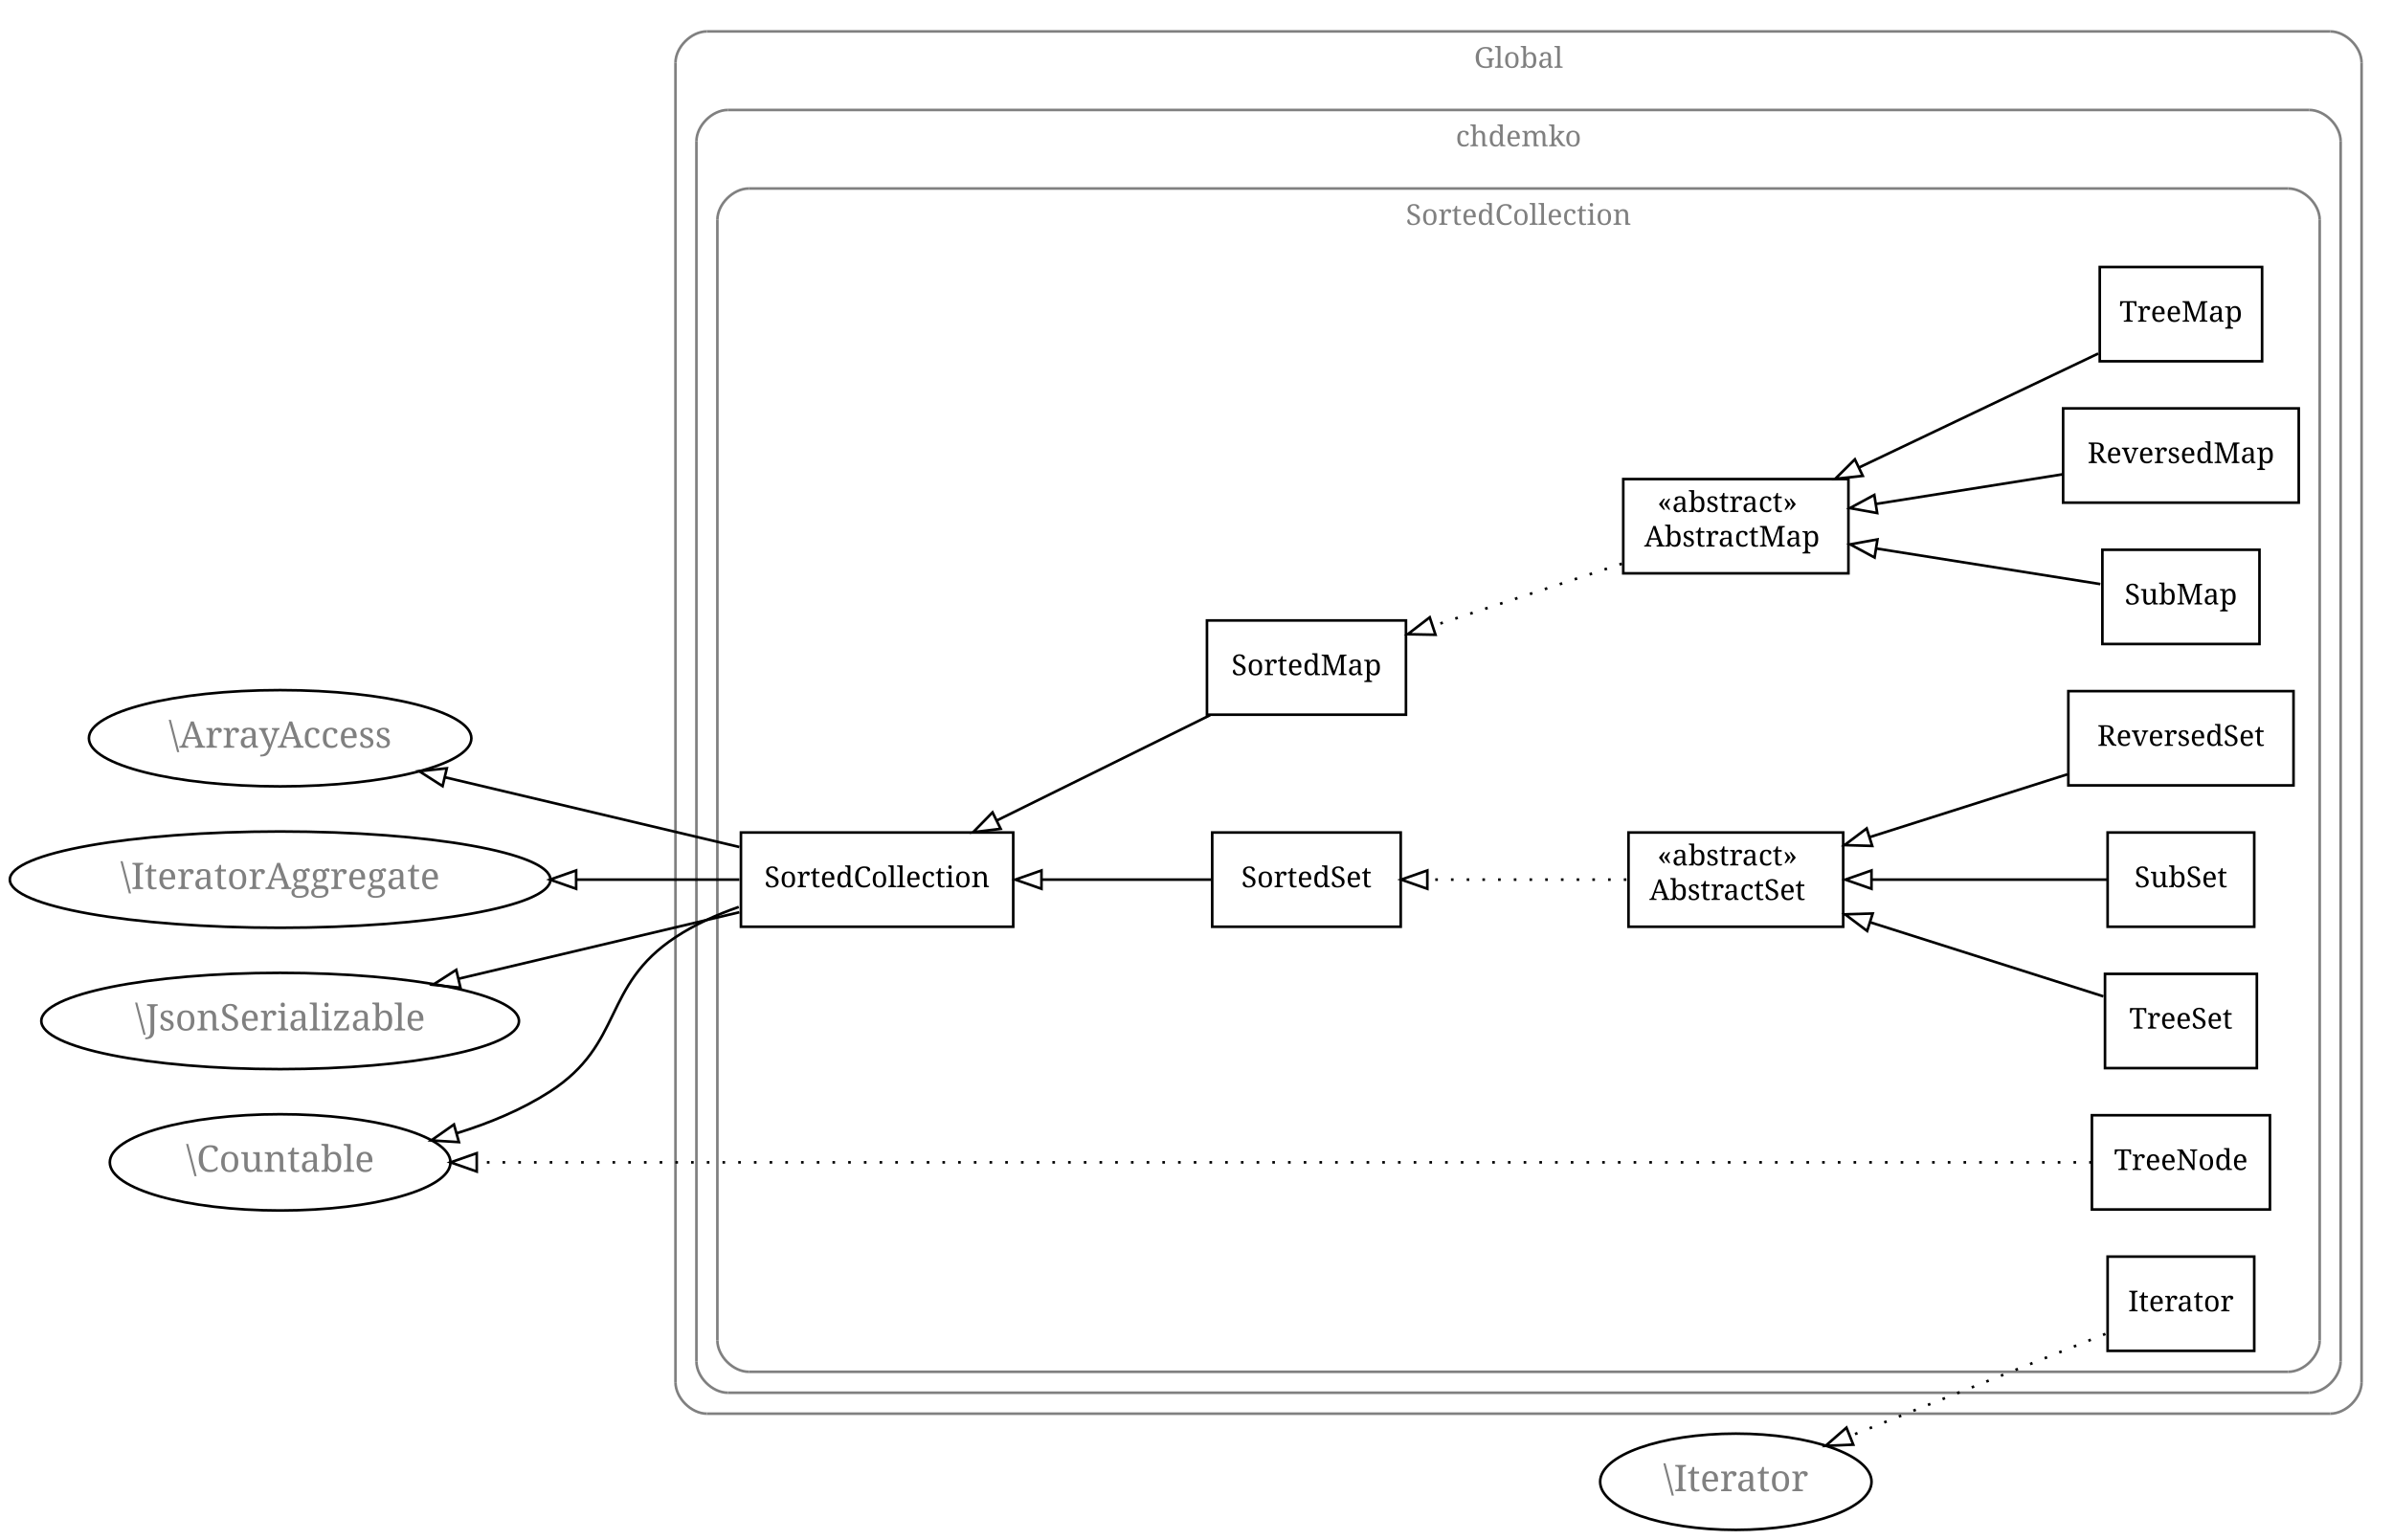
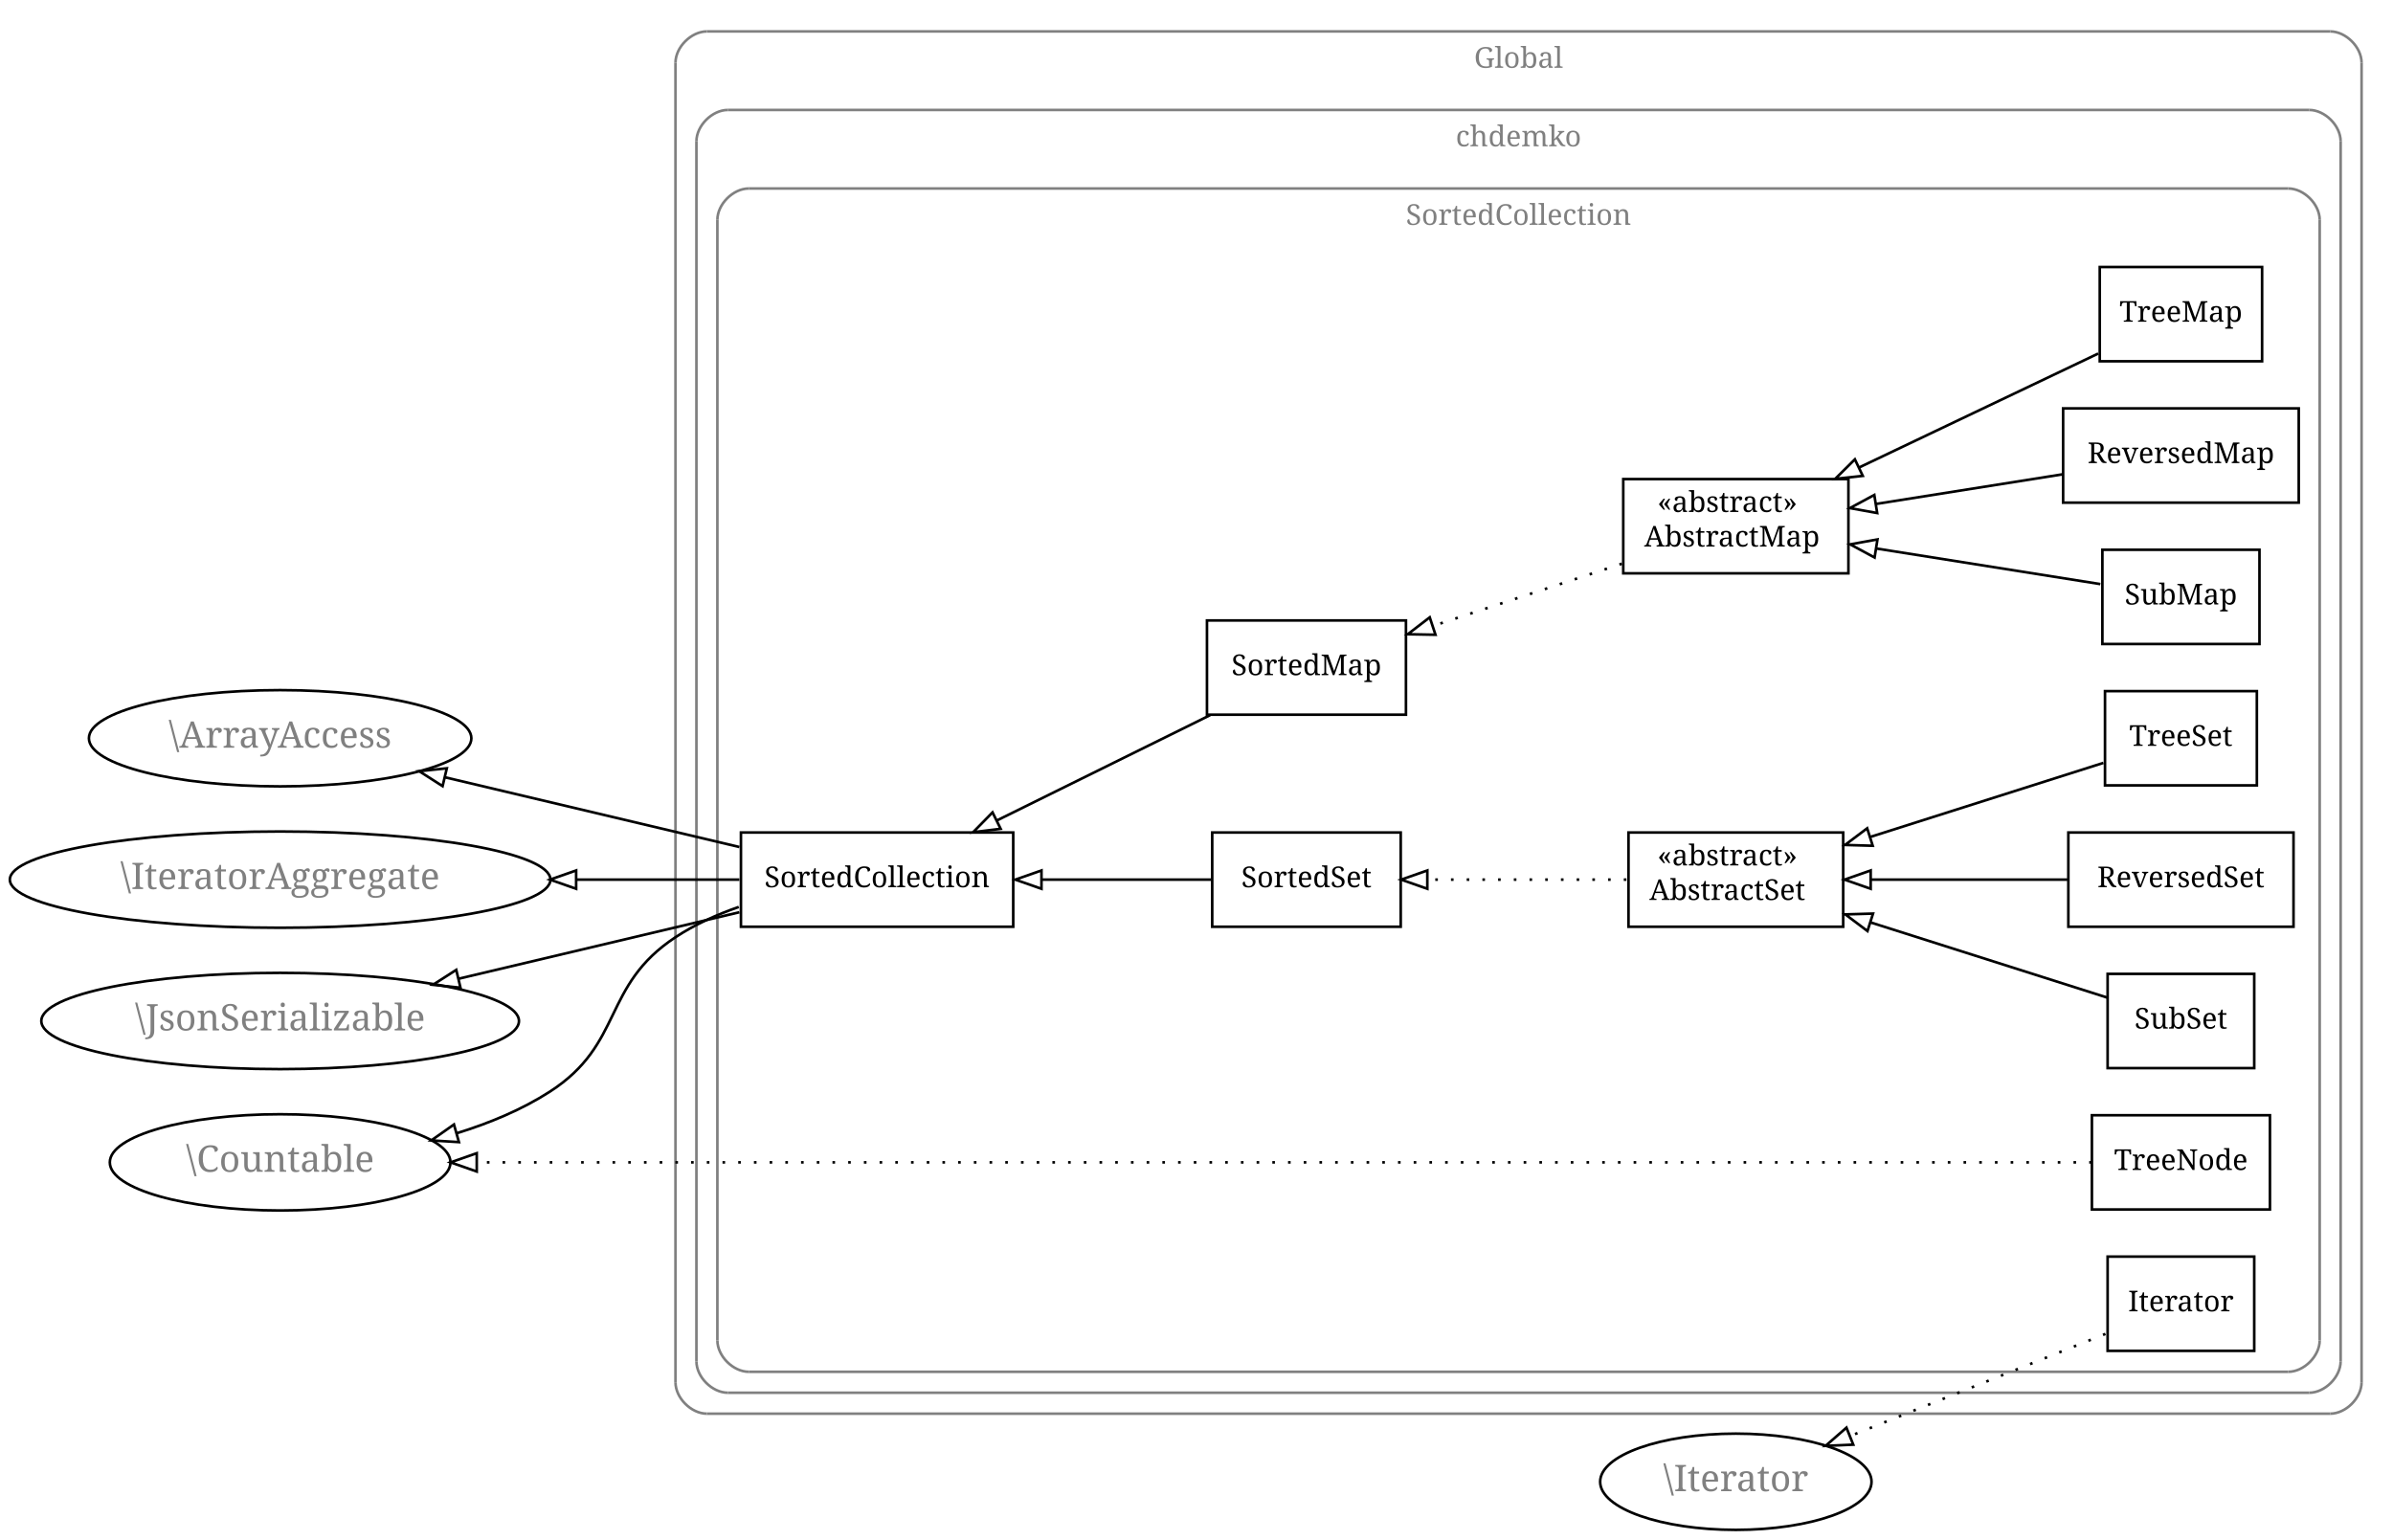
<svg xmlns="http://www.w3.org/2000/svg" width="914pt" height="588pt" viewBox="0.00 0.00 914.00 588.00">
  <g id="graph1" class="graph" transform="scale(1 1) rotate(0) translate(4 584)">
    <polygon fill="white" stroke="white" points="-4,5 -4,-584 911,-584 911,5 -4,5" />
    <g id="graph2" class="cluster">
      <polyline fill="none" stroke="gray" points="266,-44 886,-44 " />
      <path fill="none" stroke="gray" d="M886,-44C892,-44 898,-50 898,-56" />
      <polyline fill="none" stroke="gray" points="898,-56 898,-560 " />
      <path fill="none" stroke="gray" d="M898,-560C898,-566 892,-572 886,-572" />
      <polyline fill="none" stroke="gray" points="886,-572 266,-572 " />
      <path fill="none" stroke="gray" d="M266,-572C260,-572 254,-566 254,-560" />
      <polyline fill="none" stroke="gray" points="254,-560 254,-56 " />
      <path fill="none" stroke="gray" d="M254,-56C254,-50 260,-44 266,-44" />
      <text text-anchor="middle" x="576" y="-558.1" font-family="Times Roman,serif" font-size="11.00" fill="gray">Global</text>
    </g>
    <g id="graph3" class="cluster">
      <polyline fill="none" stroke="gray" points="274,-52 878,-52 " />
      <path fill="none" stroke="gray" d="M878,-52C884,-52 890,-58 890,-64" />
      <polyline fill="none" stroke="gray" points="890,-64 890,-530 " />
      <path fill="none" stroke="gray" d="M890,-530C890,-536 884,-542 878,-542" />
      <polyline fill="none" stroke="gray" points="878,-542 274,-542 " />
      <path fill="none" stroke="gray" d="M274,-542C268,-542 262,-536 262,-530" />
      <polyline fill="none" stroke="gray" points="262,-530 262,-64 " />
      <path fill="none" stroke="gray" d="M262,-64C262,-58 268,-52 274,-52" />
      <text text-anchor="middle" x="576" y="-528.1" font-family="Times Roman,serif" font-size="11.00" fill="gray">chdemko</text>
    </g>
    <g id="graph4" class="cluster">
      <polyline fill="none" stroke="gray" points="282,-60 870,-60 " />
      <path fill="none" stroke="gray" d="M870,-60C876,-60 882,-66 882,-72" />
      <polyline fill="none" stroke="gray" points="882,-72 882,-500 " />
      <path fill="none" stroke="gray" d="M882,-500C882,-506 876,-512 870,-512" />
      <polyline fill="none" stroke="gray" points="870,-512 282,-512 " />
      <path fill="none" stroke="gray" d="M282,-512C276,-512 270,-506 270,-500" />
      <polyline fill="none" stroke="gray" points="270,-500 270,-72 " />
      <path fill="none" stroke="gray" d="M270,-72C270,-66 276,-60 282,-60" />
      <text text-anchor="middle" x="576" y="-498.1" font-family="Times Roman,serif" font-size="11.00" fill="gray">SortedCollection</text>
    </g>
    <g id="node4" class="node">
-       <polygon fill="none" stroke="black" points="700,-266 618,-266 618,-230 700,-230 700,-266" />
-       <text text-anchor="start" x="629" y="-253.433" font-family="Times Roman,serif" font-size="11.00">«abstract»</text>
-       <text text-anchor="start" x="626" y="-240.233" font-family="Times Roman,serif" font-size="11.00">AbstractSet</text>
+       <polygon fill="none" stroke="black" points="863,-158 795,-158 795,-122 863,-122 863,-158" />
+       <text text-anchor="middle" x="829" y="-137.1" font-family="Times Roman,serif" font-size="11.00">TreeNode</text>
    </g>
-     <g id="node15" class="node">
-       <polygon fill="none" stroke="black" points="531,-266 459,-266 459,-230 531,-230 531,-266" />
-       <text text-anchor="middle" x="495" y="-245.1" font-family="Times Roman,serif" font-size="11.00">SortedSet</text>
+     <g id="node18" class="node">
+       <ellipse fill="none" stroke="black" cx="103" cy="-140" rx="65.054" ry="18.385" />
+       <text text-anchor="middle" x="103" y="-136.4" font-family="Times Roman,serif" font-size="14.00" fill="gray">\Countable</text>
    </g>
    <g id="edge5" class="edge">
-       <path fill="none" stroke="black" stroke-dasharray="1,5" d="M617.192,-248C594.045,-248 565.221,-248 541.383,-248" />
-       <polygon fill="none" stroke="black" points="541.162,-244.5 531.162,-248 541.162,-251.5 541.162,-244.5" />
+       <path fill="none" stroke="black" stroke-dasharray="1,5" d="M794.957,-140C684.45,-140 333.941,-140 178.492,-140" />
+       <polygon fill="none" stroke="black" points="178.091,-136.5 168.091,-140 178.091,-143.5 178.091,-136.5" />
    </g>
    <g id="node5" class="node">
      <polygon fill="none" stroke="black" points="860,-482 798,-482 798,-446 860,-446 860,-482" />
      <text text-anchor="middle" x="829" y="-461.1" font-family="Times Roman,serif" font-size="11.00">TreeMap</text>
    </g>
-     <g id="node6" class="node">
+     <g id="node7" class="node">
      <polygon fill="none" stroke="black" points="702,-401 616,-401 616,-365 702,-365 702,-401" />
      <text text-anchor="start" x="629" y="-388.433" font-family="Times Roman,serif" font-size="11.00">«abstract»</text>
      <text text-anchor="start" x="624" y="-375.233" font-family="Times Roman,serif" font-size="11.00">AbstractMap</text>
    </g>
    <g id="edge7" class="edge">
      <path fill="none" stroke="black" d="M797.423,-448.954C771.776,-436.735 735.218,-419.315 706.111,-405.447" />
      <polygon fill="none" stroke="black" points="707.479,-402.222 696.946,-401.08 704.468,-408.541 707.479,-402.222" />
    </g>
+     <g id="node6" class="node">
+       <polygon fill="none" stroke="black" points="858,-320 800,-320 800,-284 858,-284 858,-320" />
+       <text text-anchor="middle" x="829" y="-299.1" font-family="Times Roman,serif" font-size="11.00">TreeSet</text>
+     </g>
+     <g id="node8" class="node">
+       <polygon fill="none" stroke="black" points="700,-266 618,-266 618,-230 700,-230 700,-266" />
+       <text text-anchor="start" x="629" y="-253.433" font-family="Times Roman,serif" font-size="11.00">«abstract»</text>
+       <text text-anchor="start" x="626" y="-240.233" font-family="Times Roman,serif" font-size="11.00">AbstractSet</text>
+     </g>
+     <g id="edge9" class="edge">
+       <path fill="none" stroke="black" d="M799.388,-292.594C774.859,-284.802 739.43,-273.548 710.301,-264.296" />
+       <polygon fill="none" stroke="black" points="711.279,-260.934 700.689,-261.242 709.16,-267.606 711.279,-260.934" />
+     </g>
    <g id="node16" class="node">
      <polygon fill="none" stroke="black" points="533,-347 457,-347 457,-311 533,-311 533,-347" />
      <text text-anchor="middle" x="495" y="-326.1" font-family="Times Roman,serif" font-size="11.00">SortedMap</text>
    </g>
-     <g id="edge9" class="edge">
+     <g id="edge11" class="edge">
      <path fill="none" stroke="black" stroke-dasharray="1,5" d="M615.482,-368.671C593.229,-361.344 566.086,-352.407 543.201,-344.871" />
      <polygon fill="none" stroke="black" points="544.274,-341.539 533.681,-341.736 542.084,-348.188 544.274,-341.539" />
    </g>
-     <g id="node7" class="node">
-       <polygon fill="none" stroke="black" points="863,-158 795,-158 795,-122 863,-122 863,-158" />
-       <text text-anchor="middle" x="829" y="-137.1" font-family="Times Roman,serif" font-size="11.00">TreeNode</text>
-     </g>
-     <g id="node21" class="node">
-       <ellipse fill="none" stroke="black" cx="103" cy="-140" rx="65.054" ry="18.385" />
-       <text text-anchor="middle" x="103" y="-136.4" font-family="Times Roman,serif" font-size="14.00" fill="gray">\Countable</text>
-     </g>
-     <g id="edge11" class="edge">
-       <path fill="none" stroke="black" stroke-dasharray="1,5" d="M794.957,-140C684.45,-140 333.941,-140 178.492,-140" />
-       <polygon fill="none" stroke="black" points="178.091,-136.5 168.091,-140 178.091,-143.5 178.091,-136.5" />
-     </g>
-     <g id="node8" class="node">
-       <polygon fill="none" stroke="black" points="872,-320 786,-320 786,-284 872,-284 872,-320" />
-       <text text-anchor="middle" x="829" y="-299.1" font-family="Times Roman,serif" font-size="11.00">ReversedSet</text>
+     <g id="node14" class="node">
+       <polygon fill="none" stroke="black" points="531,-266 459,-266 459,-230 531,-230 531,-266" />
+       <text text-anchor="middle" x="495" y="-245.1" font-family="Times Roman,serif" font-size="11.00">SortedSet</text>
    </g>
    <g id="edge13" class="edge">
-       <path fill="none" stroke="black" d="M785.662,-288.234C762.664,-280.928 734.259,-271.906 710.181,-264.257" />
-       <polygon fill="none" stroke="black" points="711.09,-260.874 700.5,-261.182 708.971,-267.546 711.09,-260.874" />
+       <path fill="none" stroke="black" stroke-dasharray="1,5" d="M617.192,-248C594.045,-248 565.221,-248 541.383,-248" />
+       <polygon fill="none" stroke="black" points="541.162,-244.5 531.162,-248 541.162,-251.5 541.162,-244.5" />
    </g>
    <g id="node9" class="node">
+       <polygon fill="none" stroke="black" points="874,-428 784,-428 784,-392 874,-392 874,-428" />
+       <text text-anchor="middle" x="829" y="-407.1" font-family="Times Roman,serif" font-size="11.00">ReversedMap</text>
+     </g>
+     <g id="edge15" class="edge">
+       <path fill="none" stroke="black" d="M783.889,-402.835C761.954,-399.351 735.435,-395.14 712.486,-391.495" />
+       <polygon fill="none" stroke="black" points="712.984,-388.03 702.558,-389.918 711.886,-394.943 712.984,-388.03" />
+     </g>
+     <g id="node10" class="node">
+       <polygon fill="none" stroke="black" points="872,-266 786,-266 786,-230 872,-230 872,-266" />
+       <text text-anchor="middle" x="829" y="-245.1" font-family="Times Roman,serif" font-size="11.00">ReversedSet</text>
+     </g>
+     <g id="edge17" class="edge">
+       <path fill="none" stroke="black" d="M785.662,-248C762.766,-248 734.511,-248 710.502,-248" />
+       <polygon fill="none" stroke="black" points="710.5,-244.5 700.5,-248 710.5,-251.5 710.5,-244.5" />
+     </g>
+     <g id="node11" class="node">
+       <polygon fill="none" stroke="black" points="857,-212 801,-212 801,-176 857,-176 857,-212" />
+       <text text-anchor="middle" x="829" y="-191.1" font-family="Times Roman,serif" font-size="11.00">SubSet</text>
+     </g>
+     <g id="edge19" class="edge">
+       <path fill="none" stroke="black" d="M800.928,-202.917C776.442,-210.695 740.29,-222.178 710.602,-231.609" />
+       <polygon fill="none" stroke="black" points="709.279,-228.357 700.808,-234.72 711.398,-235.028 709.279,-228.357" />
+     </g>
+     <g id="node12" class="node">
      <polygon fill="none" stroke="black" points="857,-104 801,-104 801,-68 857,-68 857,-104" />
      <text text-anchor="middle" x="829" y="-83.1" font-family="Times Roman,serif" font-size="11.00">Iterator</text>
    </g>
-     <g id="node24" class="node">
+     <g id="node27" class="node">
      <ellipse fill="none" stroke="black" cx="659" cy="-18" rx="51.828" ry="18.385" />
      <text text-anchor="middle" x="659" y="-14.4" font-family="Times Roman,serif" font-size="14.00" fill="gray">\Iterator</text>
    </g>
-     <g id="edge15" class="edge">
+     <g id="edge21" class="edge">
      <path fill="none" stroke="black" stroke-dasharray="1,5" d="M800.162,-74.465C773.492,-63.797 733.472,-47.789 702.846,-35.538" />
      <polygon fill="none" stroke="black" points="703.846,-32.169 693.261,-31.705 701.246,-38.668 703.846,-32.169" />
    </g>
-     <g id="node10" class="node">
-       <polygon fill="none" stroke="black" points="874,-428 784,-428 784,-392 874,-392 874,-428" />
-       <text text-anchor="middle" x="829" y="-407.1" font-family="Times Roman,serif" font-size="11.00">ReversedMap</text>
-     </g>
-     <g id="edge17" class="edge">
-       <path fill="none" stroke="black" d="M783.889,-402.835C761.954,-399.351 735.435,-395.14 712.486,-391.495" />
-       <polygon fill="none" stroke="black" points="712.984,-388.03 702.558,-389.918 711.886,-394.943 712.984,-388.03" />
-     </g>
-     <g id="node11" class="node">
-       <polygon fill="none" stroke="black" points="857,-266 801,-266 801,-230 857,-230 857,-266" />
-       <text text-anchor="middle" x="829" y="-245.1" font-family="Times Roman,serif" font-size="11.00">SubSet</text>
-     </g>
-     <g id="edge19" class="edge">
-       <path fill="none" stroke="black" d="M800.928,-248C776.548,-248 740.604,-248 710.99,-248" />
-       <polygon fill="none" stroke="black" points="710.808,-244.5 700.808,-248 710.808,-251.5 710.808,-244.5" />
-     </g>
-     <g id="node12" class="node">
+     <g id="node13" class="node">
      <polygon fill="none" stroke="black" points="859,-374 799,-374 799,-338 859,-338 859,-374" />
      <text text-anchor="middle" x="829" y="-353.1" font-family="Times Roman,serif" font-size="11.00">SubMap</text>
    </g>
-     <g id="edge21" class="edge">
+     <g id="edge23" class="edge">
      <path fill="none" stroke="black" d="M798.214,-360.889C774.439,-364.666 740.951,-369.984 712.778,-374.459" />
      <polygon fill="none" stroke="black" points="711.993,-371.039 702.666,-376.065 713.091,-377.953 711.993,-371.039" />
    </g>
-     <g id="node13" class="node">
-       <polygon fill="none" stroke="black" points="858,-212 800,-212 800,-176 858,-176 858,-212" />
-       <text text-anchor="middle" x="829" y="-191.1" font-family="Times Roman,serif" font-size="11.00">TreeSet</text>
-     </g>
-     <g id="edge23" class="edge">
-       <path fill="none" stroke="black" d="M799.388,-203.406C774.859,-211.198 739.43,-222.452 710.301,-231.704" />
-       <polygon fill="none" stroke="black" points="709.16,-228.394 700.689,-234.758 711.279,-235.066 709.16,-228.394" />
-     </g>
-     <g id="node14" class="node">
+     <g id="node15" class="node">
      <polygon fill="none" stroke="black" points="383,-266 279,-266 279,-230 383,-230 383,-266" />
      <text text-anchor="middle" x="331" y="-245.1" font-family="Times Roman,serif" font-size="11.00">SortedCollection</text>
    </g>
-     <g id="edge27" class="edge">
+     <g id="edge25" class="edge">
+       <path fill="none" stroke="black" d="M458.603,-248C439.622,-248 415.86,-248 394.004,-248" />
+       <polygon fill="none" stroke="black" points="393.79,-244.5 383.79,-248 393.79,-251.5 393.79,-244.5" />
+     </g>
+     <g id="edge29" class="edge">
      <path fill="none" stroke="black" d="M278.162,-237.564C269.688,-234.604 261.312,-230.823 254,-226 225.781,-207.388 234.421,-185.302 206,-167 195.33,-160.129 182.976,-155.002 170.609,-151.177" />
      <polygon fill="none" stroke="black" points="171.294,-147.734 160.719,-148.38 169.389,-154.47 171.294,-147.734" />
    </g>
-     <g id="node30" class="node">
+     <g id="node31" class="node">
      <ellipse fill="none" stroke="black" cx="103" cy="-302" rx="73.039" ry="18.385" />
      <text text-anchor="middle" x="103" y="-298.4" font-family="Times Roman,serif" font-size="14.00" fill="gray">\ArrayAccess</text>
    </g>
-     <g id="edge25" class="edge">
+     <g id="edge27" class="edge">
      <path fill="none" stroke="black" d="M278.406,-260.456C244.867,-268.4 201.222,-278.737 165.859,-287.112" />
      <polygon fill="none" stroke="black" points="165.043,-283.709 156.119,-289.419 166.657,-290.52 165.043,-283.709" />
    </g>
-     <g id="node33" class="node">
+     <g id="node34" class="node">
      <ellipse fill="none" stroke="black" cx="103" cy="-248" rx="103.238" ry="18.385" />
      <text text-anchor="middle" x="103" y="-244.4" font-family="Times Roman,serif" font-size="14.00" fill="gray">\IteratorAggregate</text>
    </g>
-     <g id="edge29" class="edge">
+     <g id="edge31" class="edge">
      <path fill="none" stroke="black" d="M278.406,-248C259.703,-248 237.856,-248 216.055,-248" />
      <polygon fill="none" stroke="black" points="216.054,-244.5 206.054,-248 216.054,-251.5 216.054,-244.5" />
    </g>
-     <g id="node35" class="node">
+     <g id="node36" class="node">
      <ellipse fill="none" stroke="black" cx="103" cy="-194" rx="91.217" ry="18.385" />
      <text text-anchor="middle" x="103" y="-190.4" font-family="Times Roman,serif" font-size="14.00" fill="gray">\JsonSerializable</text>
    </g>
-     <g id="edge31" class="edge">
+     <g id="edge33" class="edge">
      <path fill="none" stroke="black" d="M278.406,-235.544C246.567,-228.003 205.619,-218.304 171.296,-210.175" />
      <polygon fill="none" stroke="black" points="171.877,-206.716 161.34,-207.817 170.264,-213.528 171.877,-206.716" />
-     </g>
-     <g id="edge33" class="edge">
-       <path fill="none" stroke="black" d="M458.603,-248C439.622,-248 415.86,-248 394.004,-248" />
-       <polygon fill="none" stroke="black" points="393.79,-244.5 383.79,-248 393.79,-251.5 393.79,-244.5" />
    </g>
    <g id="edge35" class="edge">
      <path fill="none" stroke="black" d="M458.195,-310.822C434.14,-298.941 402.538,-283.333 376.853,-270.647" />
      <polygon fill="none" stroke="black" points="378.198,-267.408 367.682,-266.117 375.098,-273.684 378.198,-267.408" />
    </g>
  </g>
</svg>
